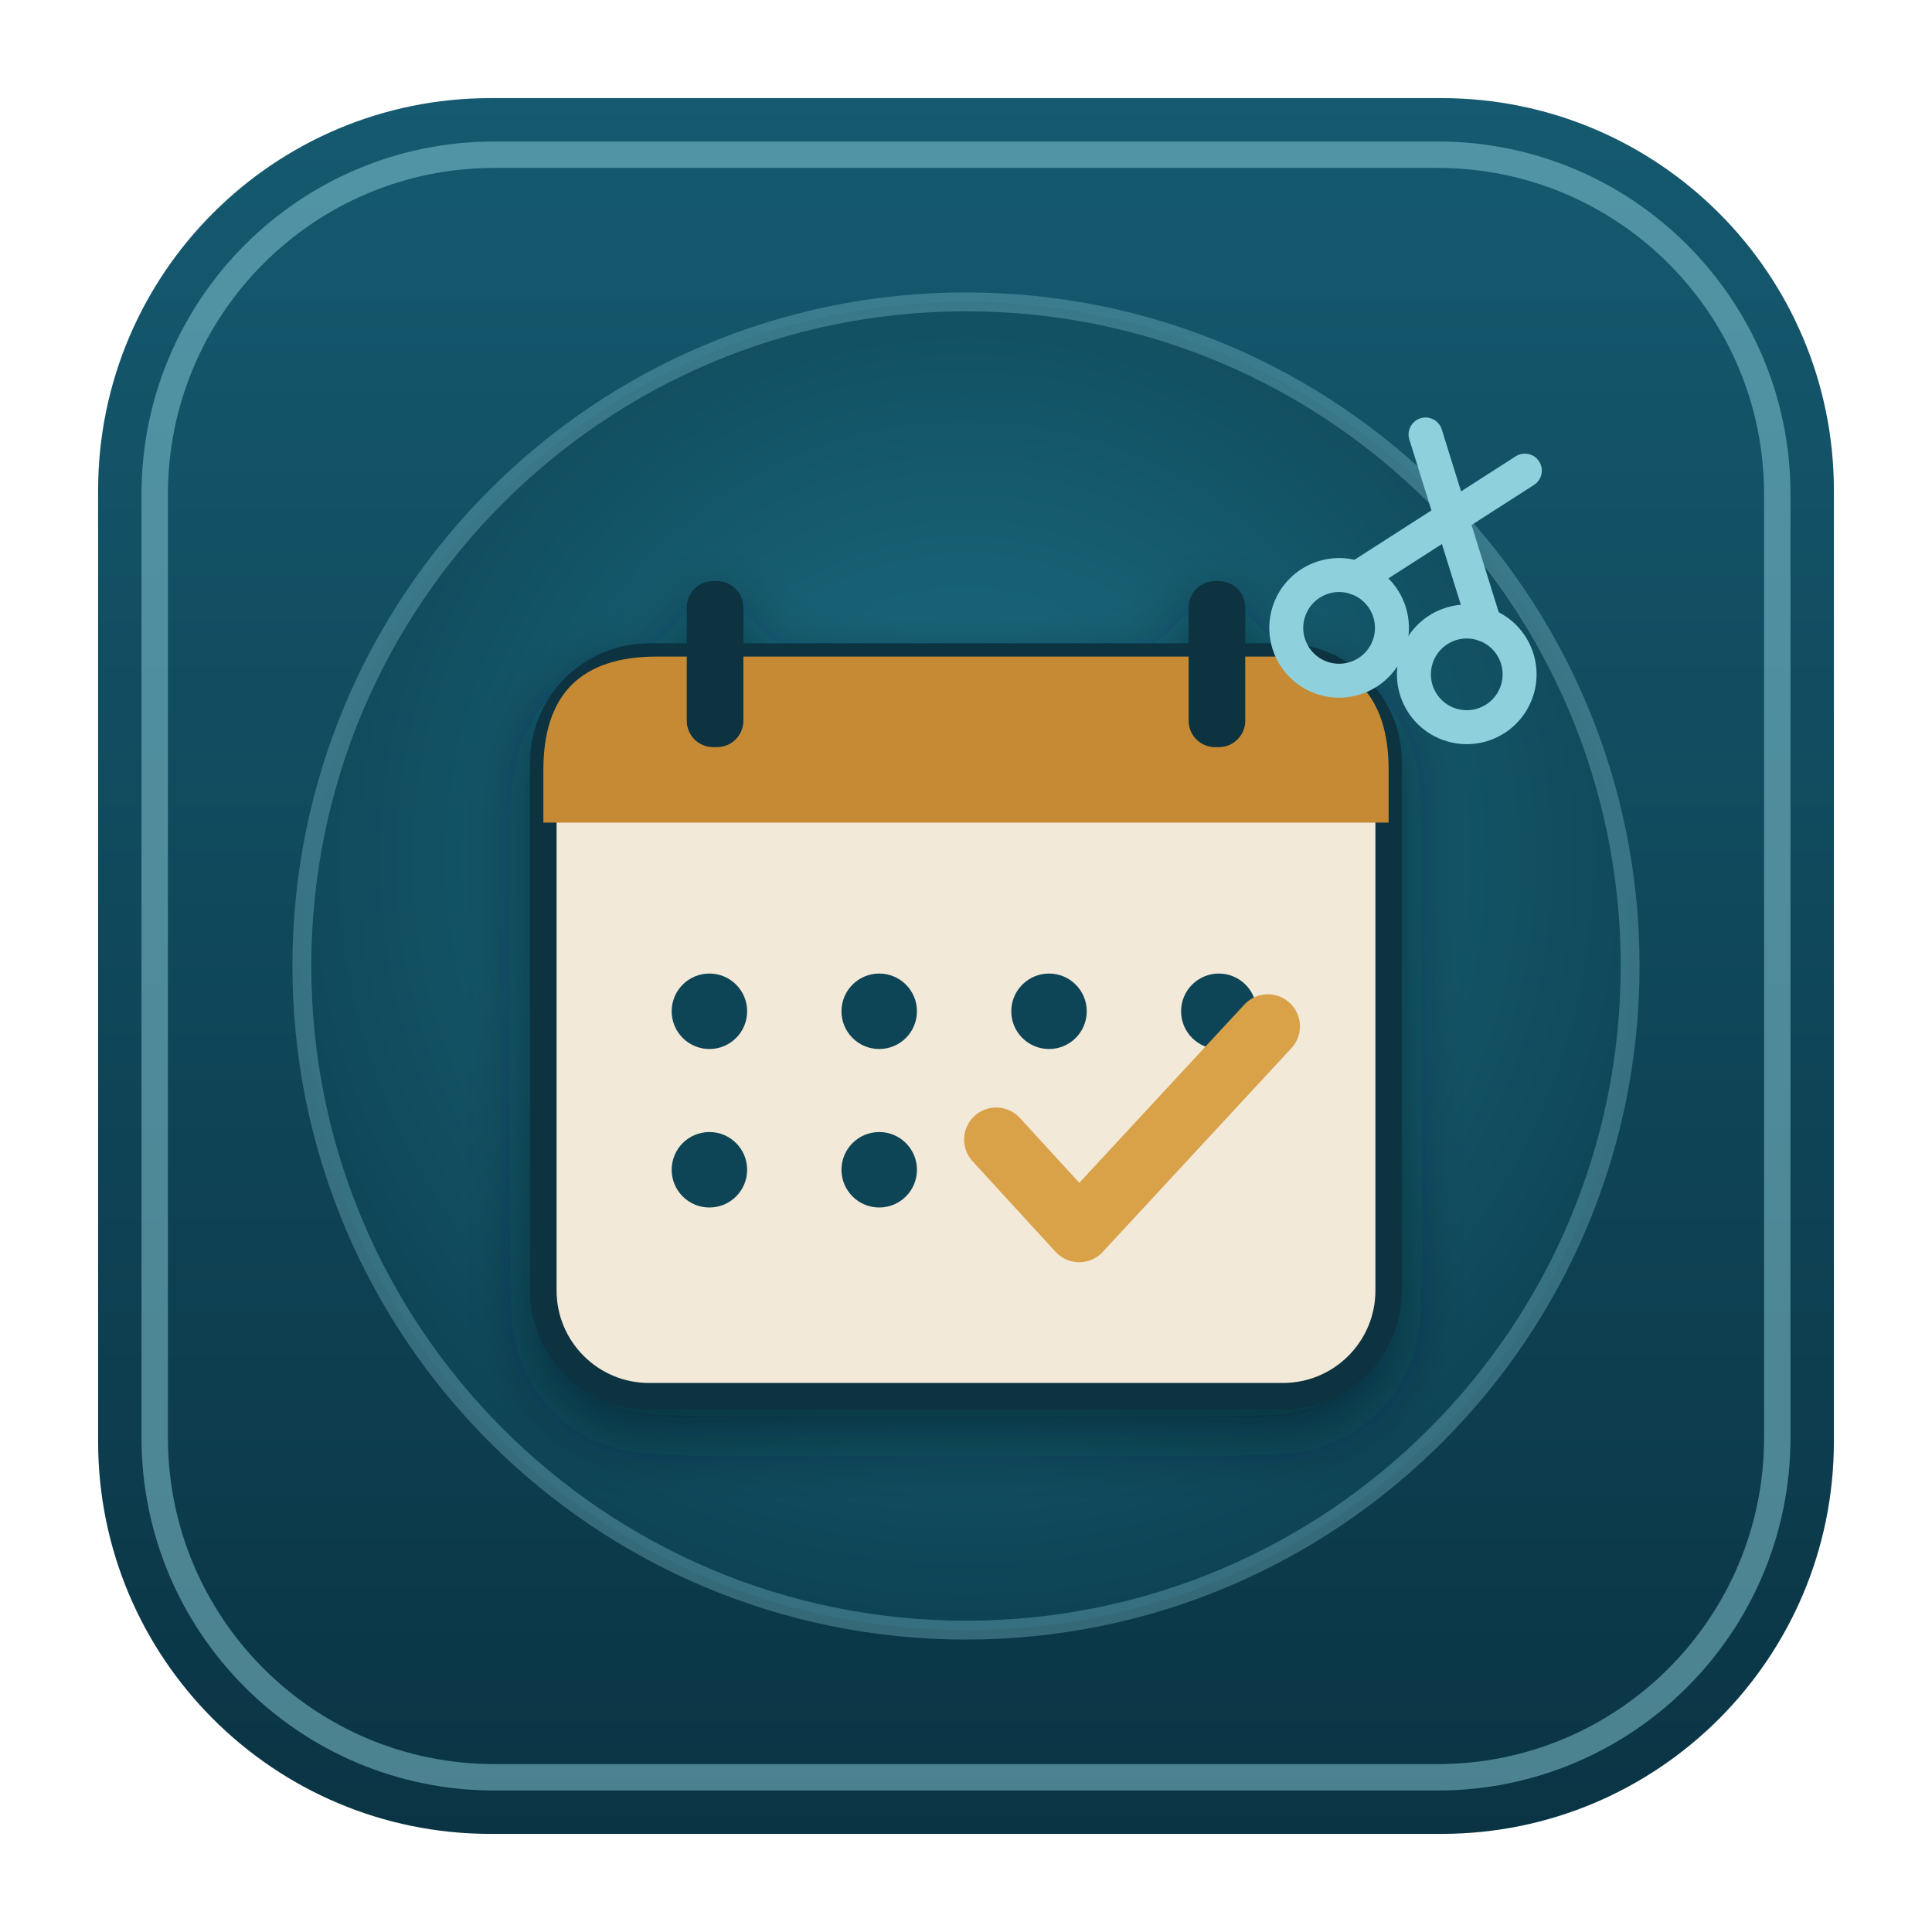
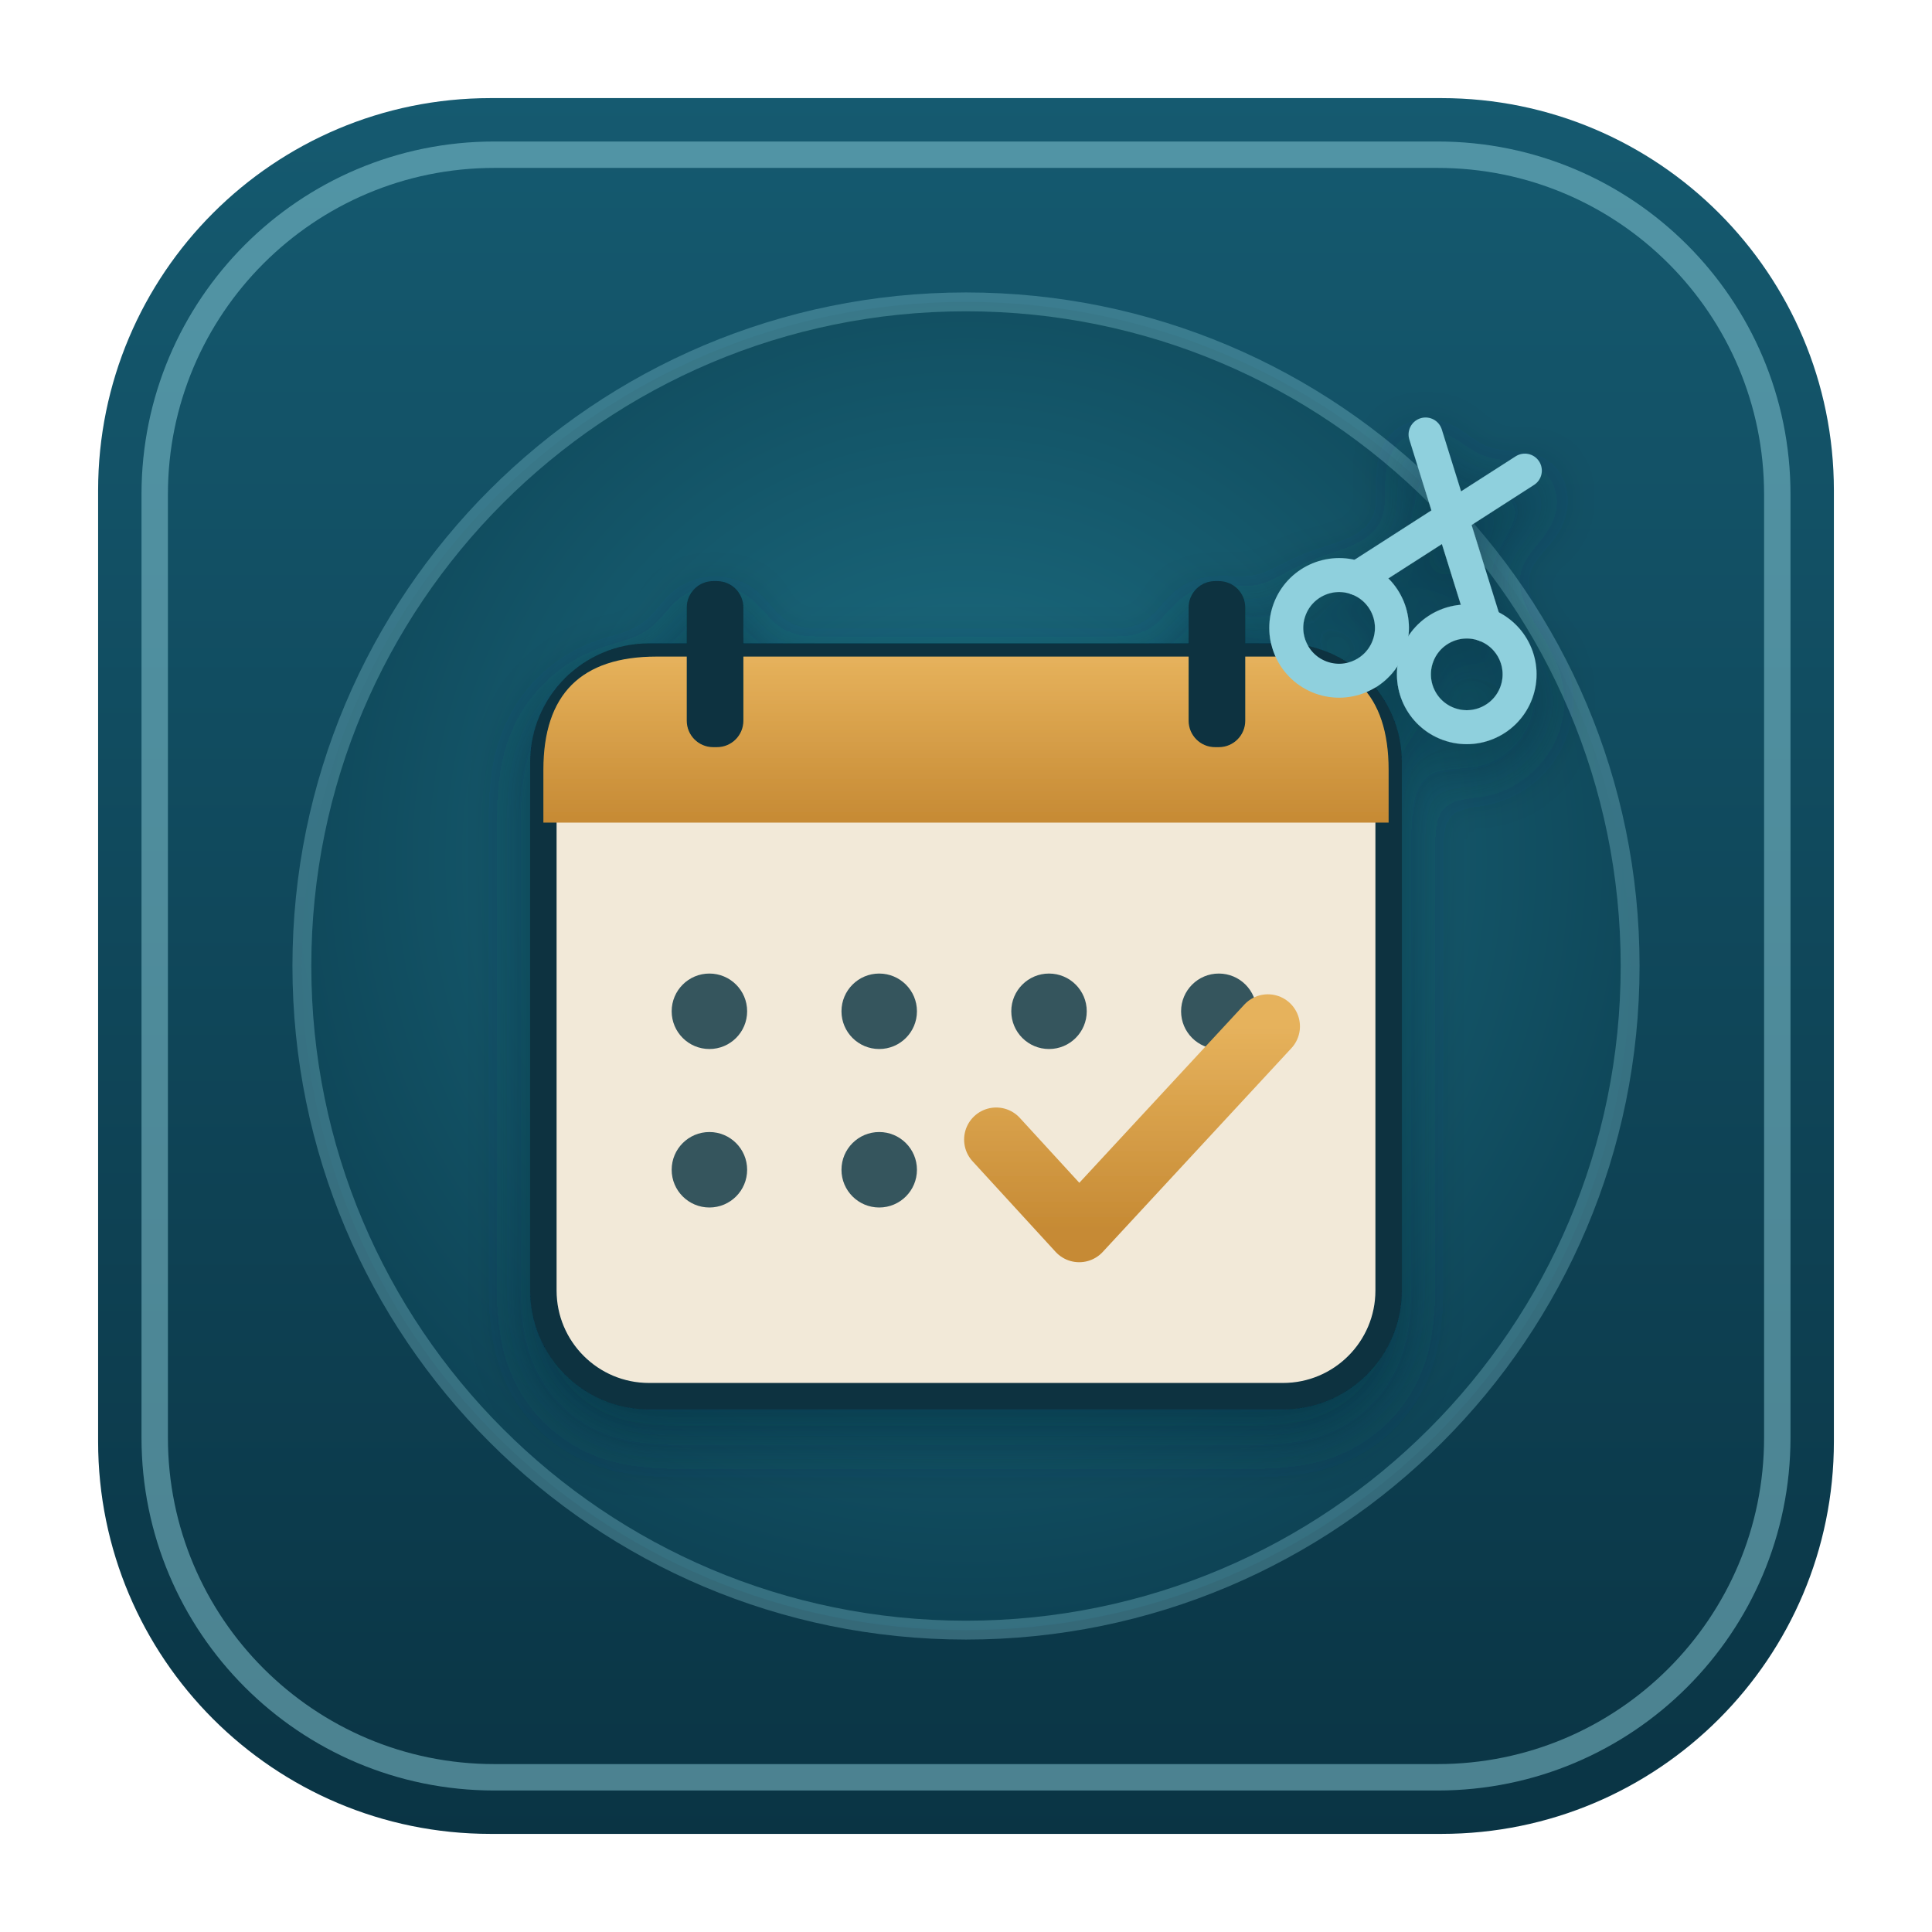
<svg xmlns="http://www.w3.org/2000/svg" width="512" height="512" viewBox="0 0 512 512">
  <defs>
    <linearGradient id="bg" x1="0" y1="0" x2="0" y2="1">
      <stop offset="0" stop-color="#155a70" />
      <stop offset="1" stop-color="#0a3444" />
    </linearGradient>
    <radialGradient id="glow" cx="0.5" cy="0.42" r="0.62">
      <stop offset="0" stop-color="#1d7185" />
      <stop offset="1" stop-color="#0c3f51" />
    </radialGradient>
    <linearGradient id="amber" x1="0" y1="0" x2="0" y2="1">
      <stop offset="0" stop-color="#e6b25c" />
      <stop offset="1" stop-color="#c68a34" />
    </linearGradient>
    <filter id="sh" x="-25%" y="-25%" width="150%" height="150%">
-       <feDropShadow dx="0" dy="7" stdDeviation="8" flood-color="#04222c" flood-opacity="0.55" />
+       <feDropShadow dx="0" dy="7" stdDeviation="8" flood-color="#07303f" flood-opacity="0.55" />
    </filter>
  </defs>
  <rect x="26" y="26" width="460" height="460" rx="104" fill="url(#bg)" />
  <rect x="41" y="41" width="430" height="430" rx="90" fill="none" stroke="#8fd0dd" stroke-opacity="0.5" stroke-width="7" />
  <circle cx="256" cy="256" r="176" fill="url(#glow)" stroke="#8fd0dd" stroke-opacity="0.32" stroke-width="5" />
  <g transform="translate(256,266)" filter="url(#sh)">
    <rect x="-112" y="-92" width="224" height="196" rx="28" fill="#f2e9d8" stroke="#07303f" stroke-width="7" />
-     <path d="M -112 -62 q0 -30 30 -30 h164 q30 0 30 30 v14 h-224 z" fill="#c68a34" />
+     <path d="M -112 -62 q0 -30 30 -30 h164 q30 0 30 30 v14 h-224 z" fill="url(#amber)" />
    <rect x="-74" y="-112" width="15" height="44" rx="7" fill="#07303f" />
    <rect x="59" y="-112" width="15" height="44" rx="7" fill="#07303f" />
-     <g fill="#0e4457">
+     <g fill="#07303f" fill-opacity="0.8">
      <circle cx="-68" cy="2" r="10" />
      <circle cx="-23" cy="2" r="10" />
      <circle cx="22" cy="2" r="10" />
      <circle cx="67" cy="2" r="10" />
      <circle cx="-68" cy="44" r="10" />
      <circle cx="-23" cy="44" r="10" />
    </g>
-     <path d="M 8 36 l 22 24 l 50 -54" fill="none" stroke="#d9a24a" stroke-width="17" stroke-linecap="round" stroke-linejoin="round" />
-   </g>
-   <g transform="translate(380,150) rotate(20)" stroke="#8fd0dd" stroke-width="9" fill="none" stroke-linecap="round">
-     <circle cx="-18" cy="24" r="14" />
-     <circle cx="18" cy="24" r="14" />
-     <path d="M -18 10 L 14 -32 M 18 10 L -14 -32" />
+     <path d="M 8 36 l 22 24 l 50 -54" fill="none" stroke="url(#amber)" stroke-width="17" stroke-linecap="round" stroke-linejoin="round" />
+     <g transform="translate(124,-116) rotate(20)" stroke="#8fd0dd" stroke-width="9" fill="none" stroke-linecap="round">
+       <circle cx="-18" cy="24" r="14" />
+       <circle cx="18" cy="24" r="14" />
+       <path d="M -18 10 L 14 -32 M 18 10 L -14 -32" />
+     </g>
  </g>
</svg>
